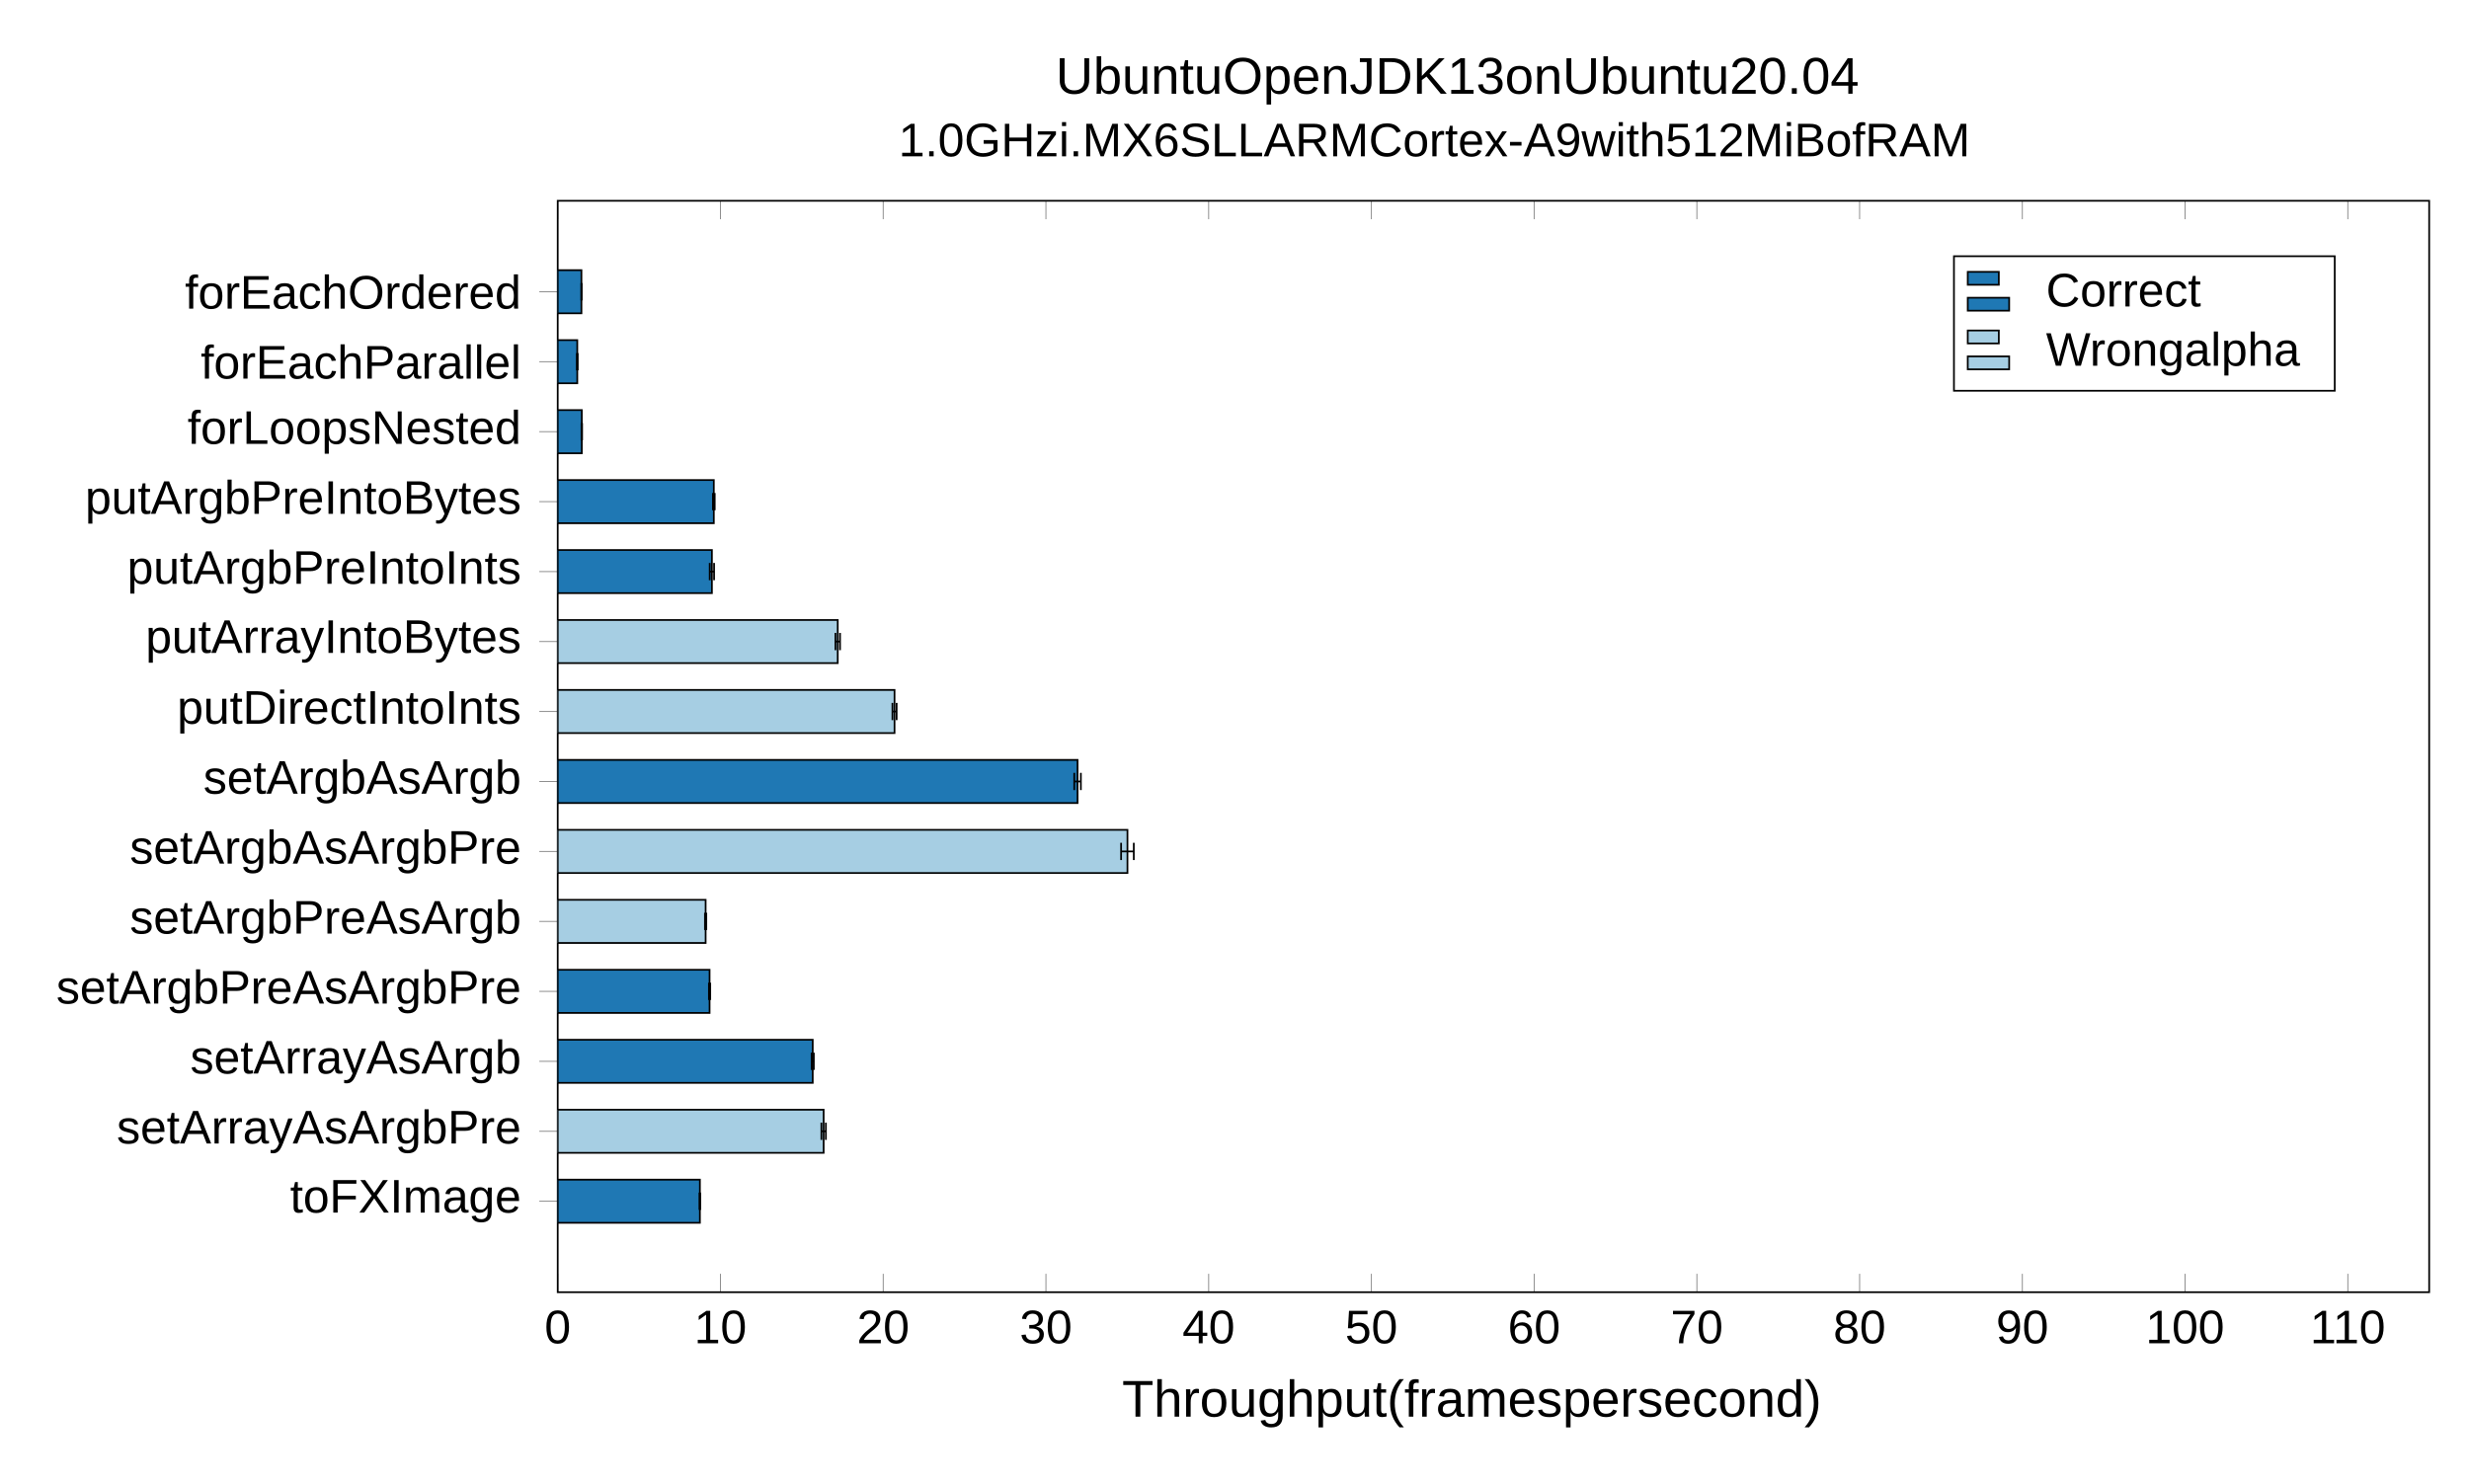
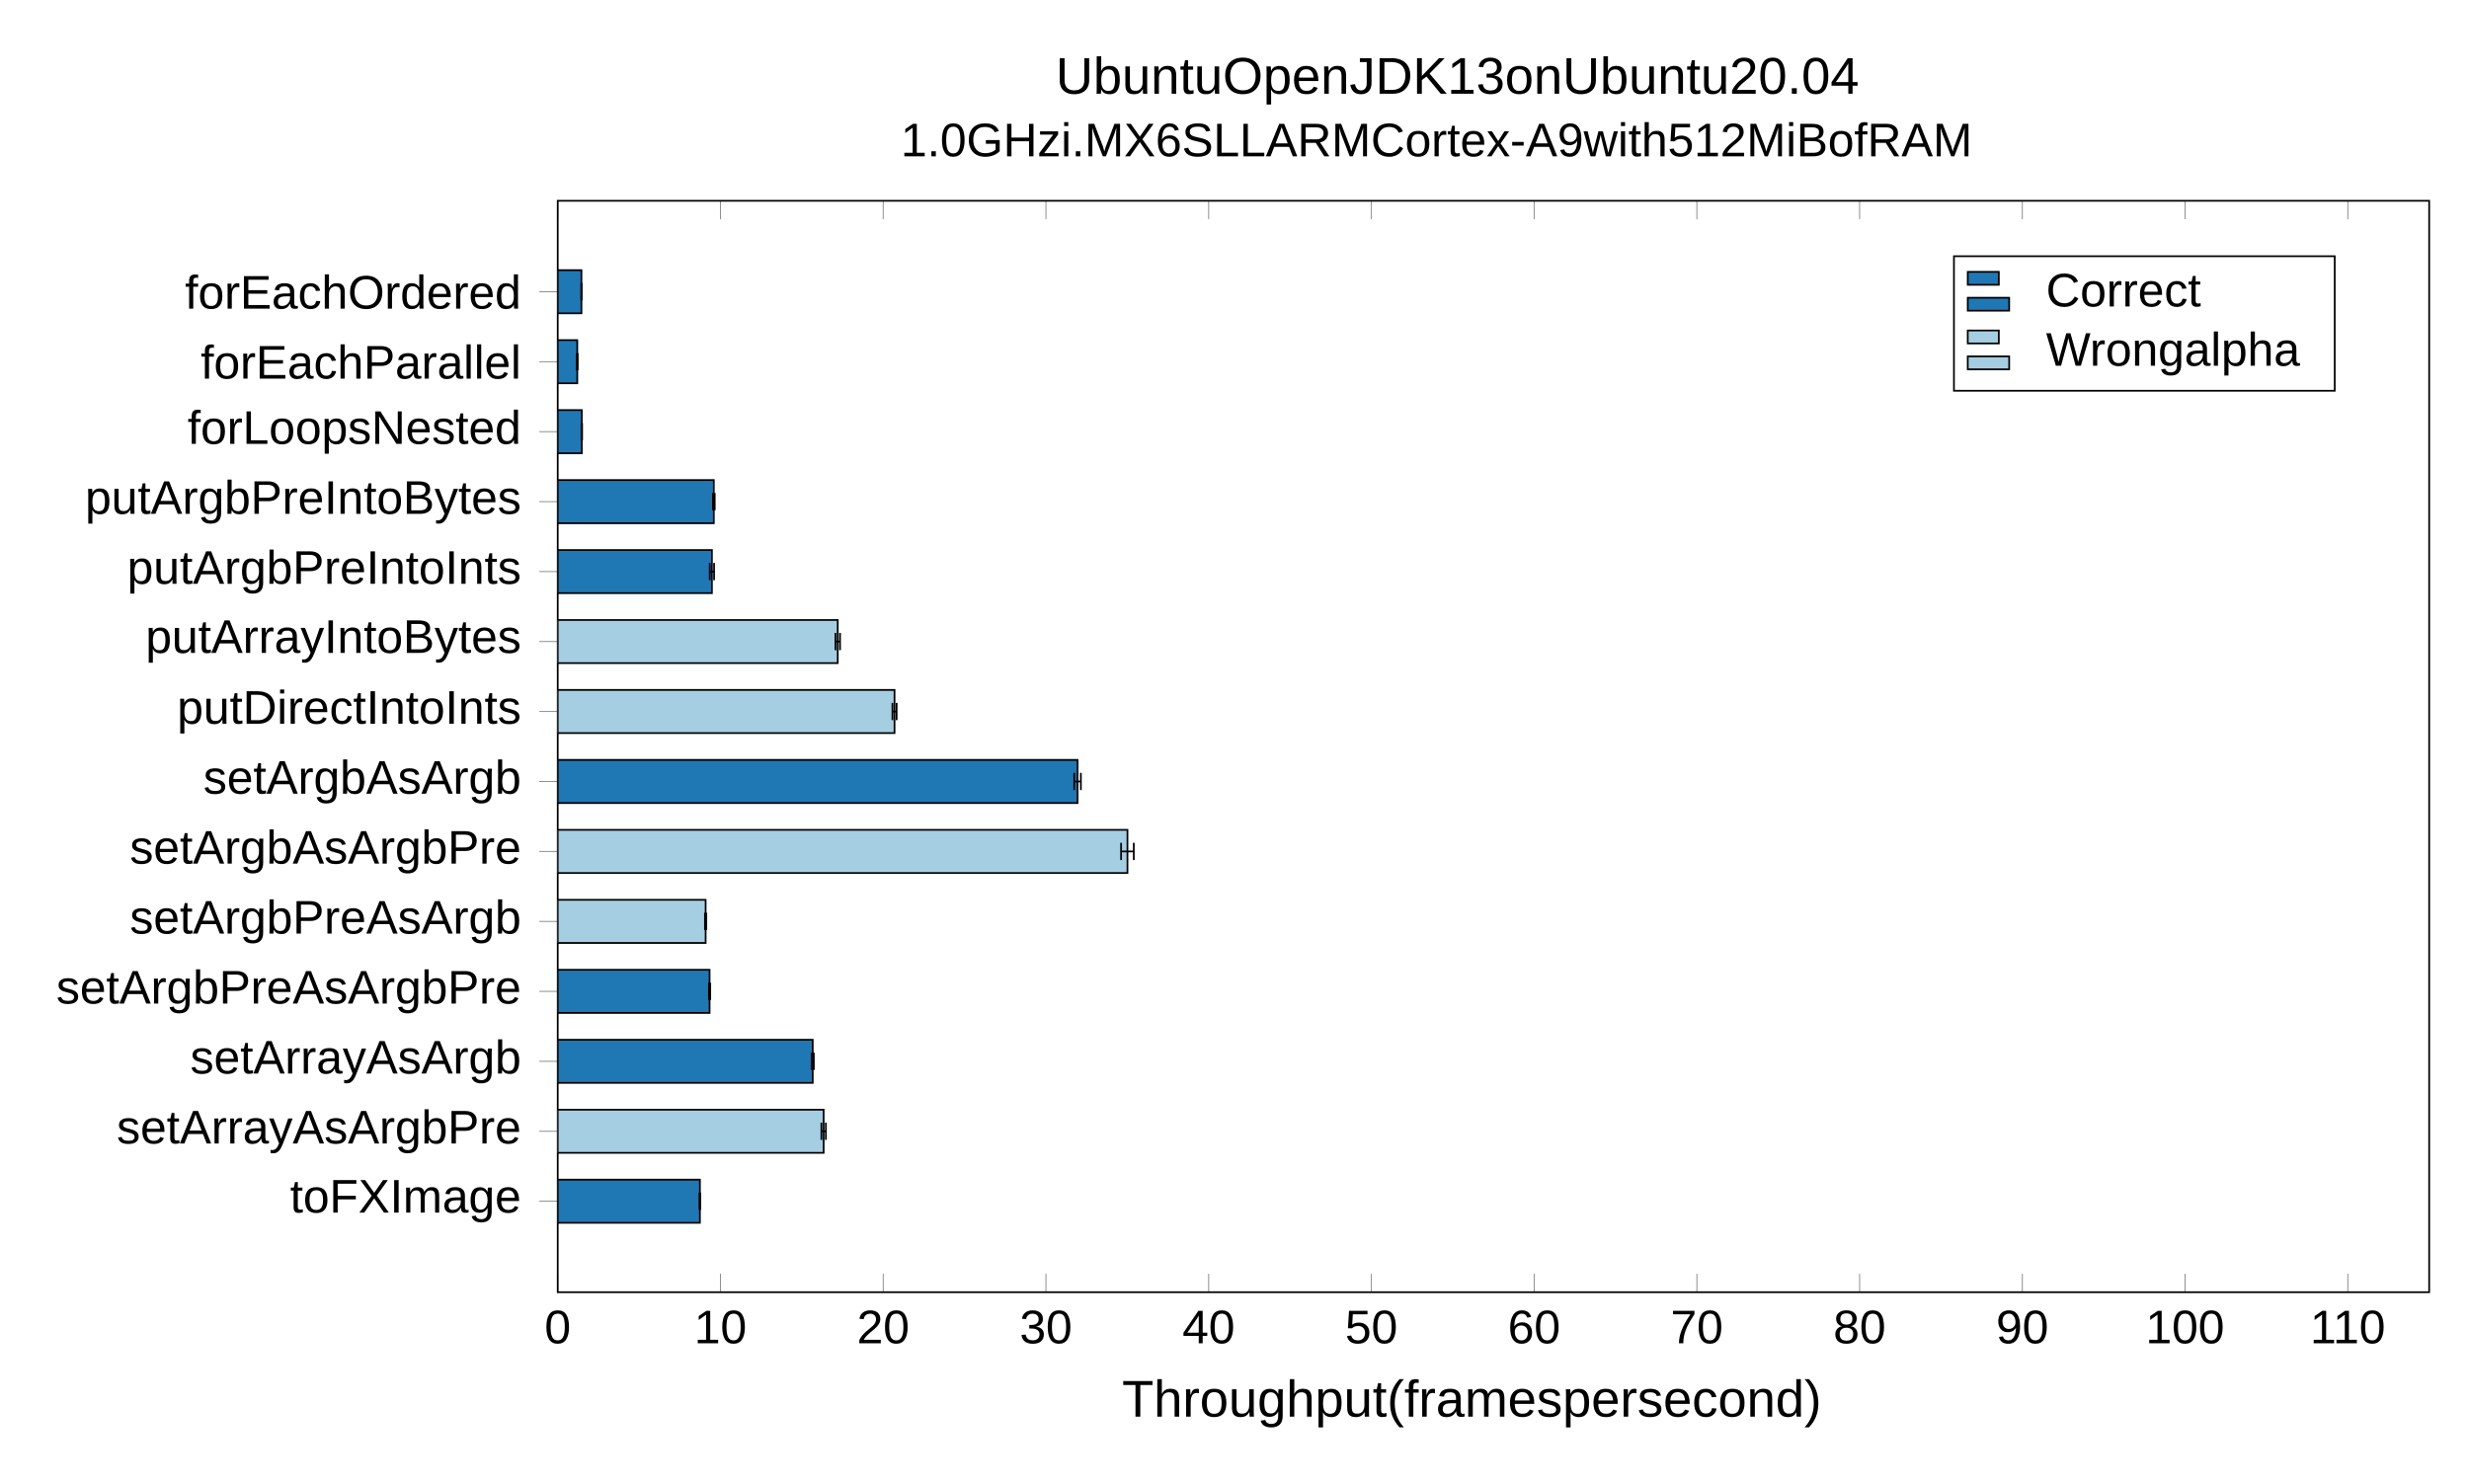
<svg xmlns="http://www.w3.org/2000/svg" height="456.752" viewBox="0 0 759.924 456.752" width="759.924">
  <clipPath id="a">
    <path d="m0 21.001h432.006v-252.001h-432.006z" />
  </clipPath>
  <g transform="matrix(1.333333 0 0 -1.333333 171.6573 89.81601)">
    <path d="m0 21.001v-4.252m37.566 4.252v-4.252m37.566 4.252v-4.252m37.566 4.252v-4.252m37.566 4.252v-4.252m37.566 4.252v-4.252m37.566 4.252v-4.252m37.566 4.252v-4.252m37.566 4.252v-4.252m37.566 4.252v-4.252m37.566 4.252v-4.252m37.566 4.252v-4.252m-413.223-247.749v4.252m37.566-4.252v4.252m37.566-4.252v4.252m37.566-4.252v4.252m37.566-4.252v4.252m37.566-4.252v4.252m37.566-4.252v4.252m37.566-4.252v4.252m37.566-4.252v4.252m37.566-4.252v4.252m37.566-4.252v4.252m37.566-4.252v4.252" fill="none" stroke="#808080" stroke-miterlimit="10" stroke-width=".199" />
    <path d="m-4.253 0h4.253m-4.253-16.154h4.253m-4.253-16.154h4.253m-4.253-16.154h4.253m-4.253-16.154h4.253m-4.253-16.154h4.253m-4.253-16.154h4.253m-4.253-16.154h4.253m-4.253-16.154h4.253m-4.253-16.154h4.253m-4.253-16.154h4.253m-4.253-16.154h4.253m-4.253-16.154h4.253m-4.253-16.154h4.253" fill="none" stroke="#808080" stroke-miterlimit="10" stroke-width=".199" />
    <path d="m0 21.001v-252.001h432.006v252.001z" fill="none" stroke="#000" stroke-miterlimit="10" stroke-width=".399" />
    <g font-family="Arimo,Liberation Sans,Arial,sans-serif" font-size="10.909">
      <text transform="matrix(1 0 0 -1 -3.033 -242.799)">
        <tspan x="0" y="0">0</tspan>
      </text>
      <text transform="matrix(1 0 0 -1 31.499 -242.799)">
        <tspan x="0 6.068" y="0">10</tspan>
      </text>
      <text transform="matrix(1 0 0 -1 69.064 -242.799)">
        <tspan x="0 6.068" y="0">20</tspan>
      </text>
      <text transform="matrix(1 0 0 -1 106.629 -242.799)">
        <tspan x="0 6.068" y="0">30</tspan>
      </text>
      <text transform="matrix(1 0 0 -1 144.194 -242.799)">
        <tspan x="0 6.068" y="0">40</tspan>
      </text>
      <text transform="matrix(1 0 0 -1 181.76 -242.799)">
        <tspan x="0 6.068" y="0">50</tspan>
      </text>
      <text transform="matrix(1 0 0 -1 219.325 -242.799)">
        <tspan x="0 6.068" y="0">60</tspan>
      </text>
      <text transform="matrix(1 0 0 -1 256.89 -242.799)">
        <tspan x="0 6.068" y="0">70</tspan>
      </text>
      <text transform="matrix(1 0 0 -1 294.456 -242.799)">
        <tspan x="0 6.068" y="0">80</tspan>
      </text>
      <text transform="matrix(1 0 0 -1 332.021 -242.799)">
        <tspan x="0 6.068" y="0">90</tspan>
      </text>
      <text transform="matrix(1 0 0 -1 366.553 -242.799)">
        <tspan x="0 6.068 12.135" y="0">100</tspan>
      </text>
      <text transform="matrix(1 0 0 -1 404.523 -242.799)">
        <tspan x="0 5.26 11.328" y="0">110</tspan>
      </text>
      <text transform="matrix(1 0 0 -1 -86.051 -3.899)">
        <tspan x="0 3.031 9.098 12.731 20.007 26.075 31.529 37.597 46.082 49.715 55.783 61.85 65.483 71.551" y="0">forEachOrdered</tspan>
      </text>
      <text transform="matrix(1 0 0 -1 -82.413 -20.053)">
        <tspan x="0 3.031 9.098 12.731 20.007 26.075 31.529 37.597 44.873 50.941 54.574 60.641 63.065 65.489 71.557" y="0">forEachParallel</tspan>
      </text>
      <text transform="matrix(1 0 0 -1 -85.455 -35.128)">
        <tspan x="0 3.031 9.098 12.731 18.799 24.866 30.934 37.001 42.456 50.335 56.402 61.857 64.887 70.955" y="0">forLoopsNested</tspan>
      </text>
      <text transform="matrix(1 0 0 -1 -109.1 -51.281)">
        <tspan x="0 6.068 12.135 15.166 22.442 26.075 32.143 38.21 45.487 49.119 55.187 58.217 64.285 67.316 73.383 80.66 86.114 89.145 95.212" y="0">putArgbPreIntoBytes</tspan>
      </text>
      <text transform="matrix(1 0 0 -1 -99.4 -67.435)">
        <tspan x="0 6.068 12.135 15.166 22.442 26.075 32.143 38.21 45.487 49.119 55.187 58.217 64.285 67.316 73.383 76.414 82.481 85.512" y="0">putArgbPreIntoInts</tspan>
      </text>
      <text transform="matrix(1 0 0 -1 -95.144 -83.389)">
        <tspan x="0 6.068 12.135 15.166 22.442 26.075 29.708 35.775 41.23 44.26 50.328 53.359 59.426 66.703 72.157 75.188 81.255" y="0">putArrayIntoBytes</tspan>
      </text>
      <text transform="matrix(1 0 0 -1 -87.868 -99.742)">
        <tspan x="0 6.068 12.135 15.166 23.044 25.468 29.101 35.169 40.623 43.654 46.684 52.752 55.783 61.85 64.881 70.948 73.979" y="0">putDirectIntoInts</tspan>
      </text>
      <text transform="matrix(1 0 0 -1 -81.806 -115.896)">
        <tspan x="0 5.455 11.522 14.553 21.829 25.462 31.529 37.597 44.873 50.328 57.604 61.237 67.305" y="0">setArgbAsArgb</tspan>
      </text>
      <text transform="matrix(1 0 0 -1 -98.782 -132.049)">
        <tspan x="0 5.455 11.522 14.553 21.829 25.462 31.529 37.597 44.873 50.328 57.604 61.237 67.305 73.372 80.649 84.281" y="0">setArgbAsArgbPre</tspan>
      </text>
      <text transform="matrix(1 0 0 -1 -98.782 -148.203)">
        <tspan x="0 5.455 11.522 14.553 21.829 25.462 31.529 37.597 44.873 48.506 54.574 61.85 67.305 74.581 78.214 84.281" y="0">setArgbPreAsArgb</tspan>
      </text>
      <text transform="matrix(1 0 0 -1 -115.758 -164.356)">
        <tspan x="0 5.455 11.522 14.553 21.829 25.462 31.529 37.597 44.873 48.506 54.574 61.85 67.305 74.581 78.214 84.281 90.349 97.625 101.258" y="0">setArgbPreAsArgbPre</tspan>
      </text>
      <text transform="matrix(1 0 0 -1 -84.826 -180.51)">
        <tspan x="0 5.455 11.522 14.553 21.829 25.462 29.095 35.162 40.617 47.893 53.348 60.624 64.257 70.324" y="0">setArrayAsArgb</tspan>
      </text>
      <text transform="matrix(1 0 0 -1 -101.802 -196.663)">
        <tspan x="0 5.455 11.522 14.553 21.829 25.462 29.095 35.162 40.617 47.893 53.348 60.624 64.257 70.324 76.392 83.668 87.301" y="0">setArrayAsArgbPre</tspan>
      </text>
      <text transform="matrix(1 0 0 -1 -61.794 -212.617)">
        <tspan x="0 3.031 9.098 15.761 23.038 26.068 35.156 41.223 47.291" y="0">toFXImage</tspan>
      </text>
    </g>
    <g clip-path="url(#a)" stroke="#000" stroke-miterlimit="10" stroke-width=".399">
      <path d="m0-4.981h5.477v9.963h-5.477z" fill="#1f78b4" />
      <path d="m5.477 0h.011" fill="#1f78b4" />
      <path d="m0 1.993v-3.985" fill="none" transform="translate(5.489)" />
      <path d="m5.477 0h-.011" fill="#1f78b4" />
      <path d="m0 1.993v-3.985" fill="none" transform="matrix(-1 0 0 -1 5.466 -.001)" />
      <path d="m0-21.135h4.515v9.963h-4.515z" fill="#1f78b4" />
      <path d="m4.515-16.154h.086" fill="#1f78b4" />
      <path d="m0 1.993v-3.985" fill="none" transform="translate(4.602 -16.154)" />
      <path d="m4.515-16.154h-.086" fill="#1f78b4" />
      <path d="m0 1.993v-3.985" fill="none" transform="matrix(-1 0 0 -1 4.429 -16.153)" />
      <path d="m0-37.289h5.56v9.963h-5.56z" fill="#1f78b4" />
      <path d="m5.56-32.308h.071" fill="#1f78b4" />
      <path d="m0 1.993v-3.985" fill="none" transform="translate(5.631 -32.307)" />
      <path d="m5.56-32.308h-.071" fill="#1f78b4" />
      <path d="m0 1.993v-3.985" fill="none" transform="matrix(-1 0 0 -1 5.489 -32.308)" />
      <path d="m0-53.443h36.033v9.963h-36.033z" fill="#1f78b4" />
      <path d="m36.033-48.461h.207" fill="#1f78b4" />
      <path d="m0 1.993v-3.985" fill="none" transform="translate(36.24 -48.461)" />
      <path d="m36.033-48.461h-.207" fill="#1f78b4" />
      <path d="m0 1.993v-3.985" fill="none" transform="matrix(-1 0 0 -1 35.826 -48.46)" />
      <path d="m0-69.596h35.594v9.963h-35.594z" fill="#1f78b4" />
      <path d="m35.594-64.615h.503" fill="#1f78b4" />
      <path d="m0 1.993v-3.985" fill="none" transform="translate(36.097 -64.614)" />
      <path d="m35.594-64.615h-.503" fill="#1f78b4" />
      <path d="m0 1.993v-3.985" fill="none" transform="matrix(-1 0 0 -1 35.09 -64.615)" />
      <path d="m0-85.75h64.639v9.963h-64.639z" fill="#a6cee3" />
      <path d="m64.639-80.769h.53" fill="#a6cee3" />
      <path d="m0 1.993v-3.985" fill="none" transform="translate(65.169 -80.768)" />
      <path d="m64.639-80.769h-.53" fill="#a6cee3" />
      <path d="m0 1.993v-3.985" fill="none" transform="matrix(-1 0 0 -1 64.109 -80.769)" />
      <path d="m0-101.904h77.75v9.963h-77.75z" fill="#a6cee3" />
      <path d="m77.75-96.923h.485" fill="#a6cee3" />
      <path d="m0 1.993v-3.985" fill="none" transform="translate(78.234 -96.922)" />
      <path d="m77.75-96.923h-.485" fill="#a6cee3" />
      <path d="m0 1.993v-3.985" fill="none" transform="matrix(-1 0 0 -1 77.265 -96.921)" />
      <path d="m0-118.058h120v9.963h-120z" fill="#1f78b4" />
      <path d="m120-113.076h.763" fill="#1f78b4" />
      <path d="m0 1.993v-3.985" fill="none" transform="translate(120.762 -113.075)" />
      <path d="m120-113.076h-.763" fill="#1f78b4" />
      <path d="m0 1.993v-3.985" fill="none" transform="matrix(-1 0 0 -1 119.236 -113.076)" />
      <path d="m0-134.212h131.518v9.963h-131.518z" fill="#a6cee3" />
      <path d="m131.518-129.23h1.465" fill="#a6cee3" />
      <path d="m0 1.993v-3.985" fill="none" transform="translate(132.981 -129.229)" />
      <path d="m131.518-129.23h-1.465" fill="#a6cee3" />
      <path d="m0 1.993v-3.985" fill="none" transform="matrix(-1 0 0 -1 130.051 -129.228)" />
      <path d="m0-150.365h34.144v9.963h-34.144z" fill="#a6cee3" />
      <path d="m34.144-145.384h.154" fill="#a6cee3" />
      <path d="m0 1.993v-3.985" fill="none" transform="translate(34.298 -145.382)" />
      <path d="m34.144-145.384h-.154" fill="#a6cee3" />
      <path d="m0 1.993v-3.985" fill="none" transform="matrix(-1 0 0 -1 33.989 -145.383)" />
      <path d="m0-166.519h35.056v9.963h-35.056z" fill="#1f78b4" />
      <path d="m35.056-161.538h.15" fill="#1f78b4" />
      <path d="m0 1.993v-3.985" fill="none" transform="translate(35.207 -161.536)" />
      <path d="m35.056-161.538h-.15" fill="#1f78b4" />
      <path d="m0 1.993v-3.985" fill="none" transform="matrix(-1 0 0 -1 34.906 -161.535)" />
      <path d="m0-182.673h58.866v9.963h-58.866z" fill="#1f78b4" />
      <path d="m58.866-177.692h.252" fill="#1f78b4" />
      <path d="m0 1.993v-3.985" fill="none" transform="translate(59.117 -177.689)" />
      <path d="m58.866-177.692h-.252" fill="#1f78b4" />
      <path d="m0 1.993v-3.985" fill="none" transform="matrix(-1 0 0 -1 58.613 -177.69)" />
      <path d="m0-198.827h61.386v9.963h-61.386z" fill="#a6cee3" />
      <path d="m61.386-193.845h.518" fill="#a6cee3" />
      <path d="m0 1.993v-3.985" fill="none" transform="translate(61.904 -193.843)" />
      <path d="m61.386-193.845h-.518" fill="#a6cee3" />
      <path d="m0 1.993v-3.985" fill="none" transform="matrix(-1 0 0 -1 60.867 -193.842)" />
      <path d="m0-214.98h32.821v9.963h-32.821z" fill="#1f78b4" />
      <path d="m32.821-209.999h.09" fill="#1f78b4" />
      <path d="m0 1.993v-3.985" fill="none" transform="translate(32.911 -209.997)" />
      <path d="m32.821-209.999h-.09" fill="#1f78b4" />
      <path d="m0 1.993v-3.985" fill="none" transform="matrix(-1 0 0 -1 32.731 -209.996)" />
    </g>
  </g>
  <g font-family="Arimo,Liberation Sans,Arial,sans-serif">
    <text font-size="11.955" transform="matrix(1.333333 0 0 1.333333 345.364 436.1307)">
      <tspan x="0 7.302 13.952 17.933 24.582 31.232 37.881 44.531 51.18 57.83 64.462 68.443 71.764 75.746 82.395 92.354 99.003 108.304 114.954 121.603 128.908 134.885 141.535 147.512 154.162 160.811 167.461" y="0">Throughput(framespersecond)</tspan>
    </text>
    <text font-size="11.955" transform="matrix(1.333333 0 0 1.333333 324.956 28.86268)">
      <tspan x="0 8.634 15.283 21.933 28.582 31.904 41.865 51.163 57.813 64.462 71.112 77.089 85.723 97.021 103.67 113.643 120.293 130.254 138.888 145.537 152.187 158.836 162.158 172.131 178.78 185.429 188.751 195.4" y="0">UbuntuOpenJDK13onUbuntu20.04</tspan>
    </text>
-     <text font-size="10.909" transform="matrix(1.333333 0 0 1.333333 276.5693 48.12401)">
-       <tspan x="0 6.068 9.098 18.188 26.673 34.551 43.039 45.463 48.493 57.58 64.857 70.924 78.201 84.268 93.369 100.645 108.524 120.644 128.522 134.59 138.223 141.253 147.321 152.775 156.408 163.684 172.774 180.652 183.076 186.107 195.207 201.275 207.343 216.443 225.53 227.954 238.263 244.331 250.383 258.262 265.538" y="0">1.0GHzi.MX6SLLARMCortex-A9with512MiBofRAM</tspan>
+     <text font-size="10.909" transform="matrix(1.333333 0 0 1.333333 277.24 48.12401)">
+       <tspan x="0 6.068 9.098 18.188 26.673 34.551 43.039 45.463 48.493 57.58 64.857 70.924 78.201 84.268 92.365 99.641 107.52 119.629 127.508 133.575 137.208 140.239 146.306 151.761 155.393 162.67 171.77 179.649 182.073 185.103 194.204 200.271 206.339 215.428 224.516 226.94 237.249 243.316 249.38 257.258 264.535" y="0">1.0GHzi.MX6SLLARMCortex-A9with512MiBofRAM</tspan>
    </text>
  </g>
  <path d="m322.306-22.863h87.899v31.064h-87.899z" fill="none" stroke="#000" stroke-miterlimit="10" stroke-width=".399" transform="matrix(1.333333 0 0 -1.333333 171.6573 89.81601)" />
  <path d="m0-3.885h9.564v2.989h-9.564zm0 5.978h7.173v2.989h-7.173z" fill="#1f78b4" stroke="#000" stroke-miterlimit="10" stroke-width=".399" transform="matrix(1.333333 0 0 -1.333333 605.6453 90.46801)" />
  <text font-family="Arimo,Liberation Sans,Arial,sans-serif" font-size="10.909" transform="matrix(1.333333 0 0 1.333333 629.7413 94.35068)">
    <tspan x="0 7.879 13.946 17.579 21.212 27.279 32.734" y="0">Correct</tspan>
  </text>
  <path d="m0-3.885h9.564v2.989h-9.564zm0 5.978h7.173v2.989h-7.173z" fill="#a6cee3" stroke="#000" stroke-miterlimit="10" stroke-width=".399" transform="matrix(1.333333 0 0 -1.333333 605.6453 108.5213)" />
  <text font-family="Arimo,Liberation Sans,Arial,sans-serif" font-size="10.909" transform="matrix(1.333333 0 0 1.333333 629.7413 112.596)">
    <tspan x="0 10.1 13.732 19.8 25.868 34.957 41.025 43.449 49.516 55.584" y="0">Wrongalpha</tspan>
  </text>
</svg>
